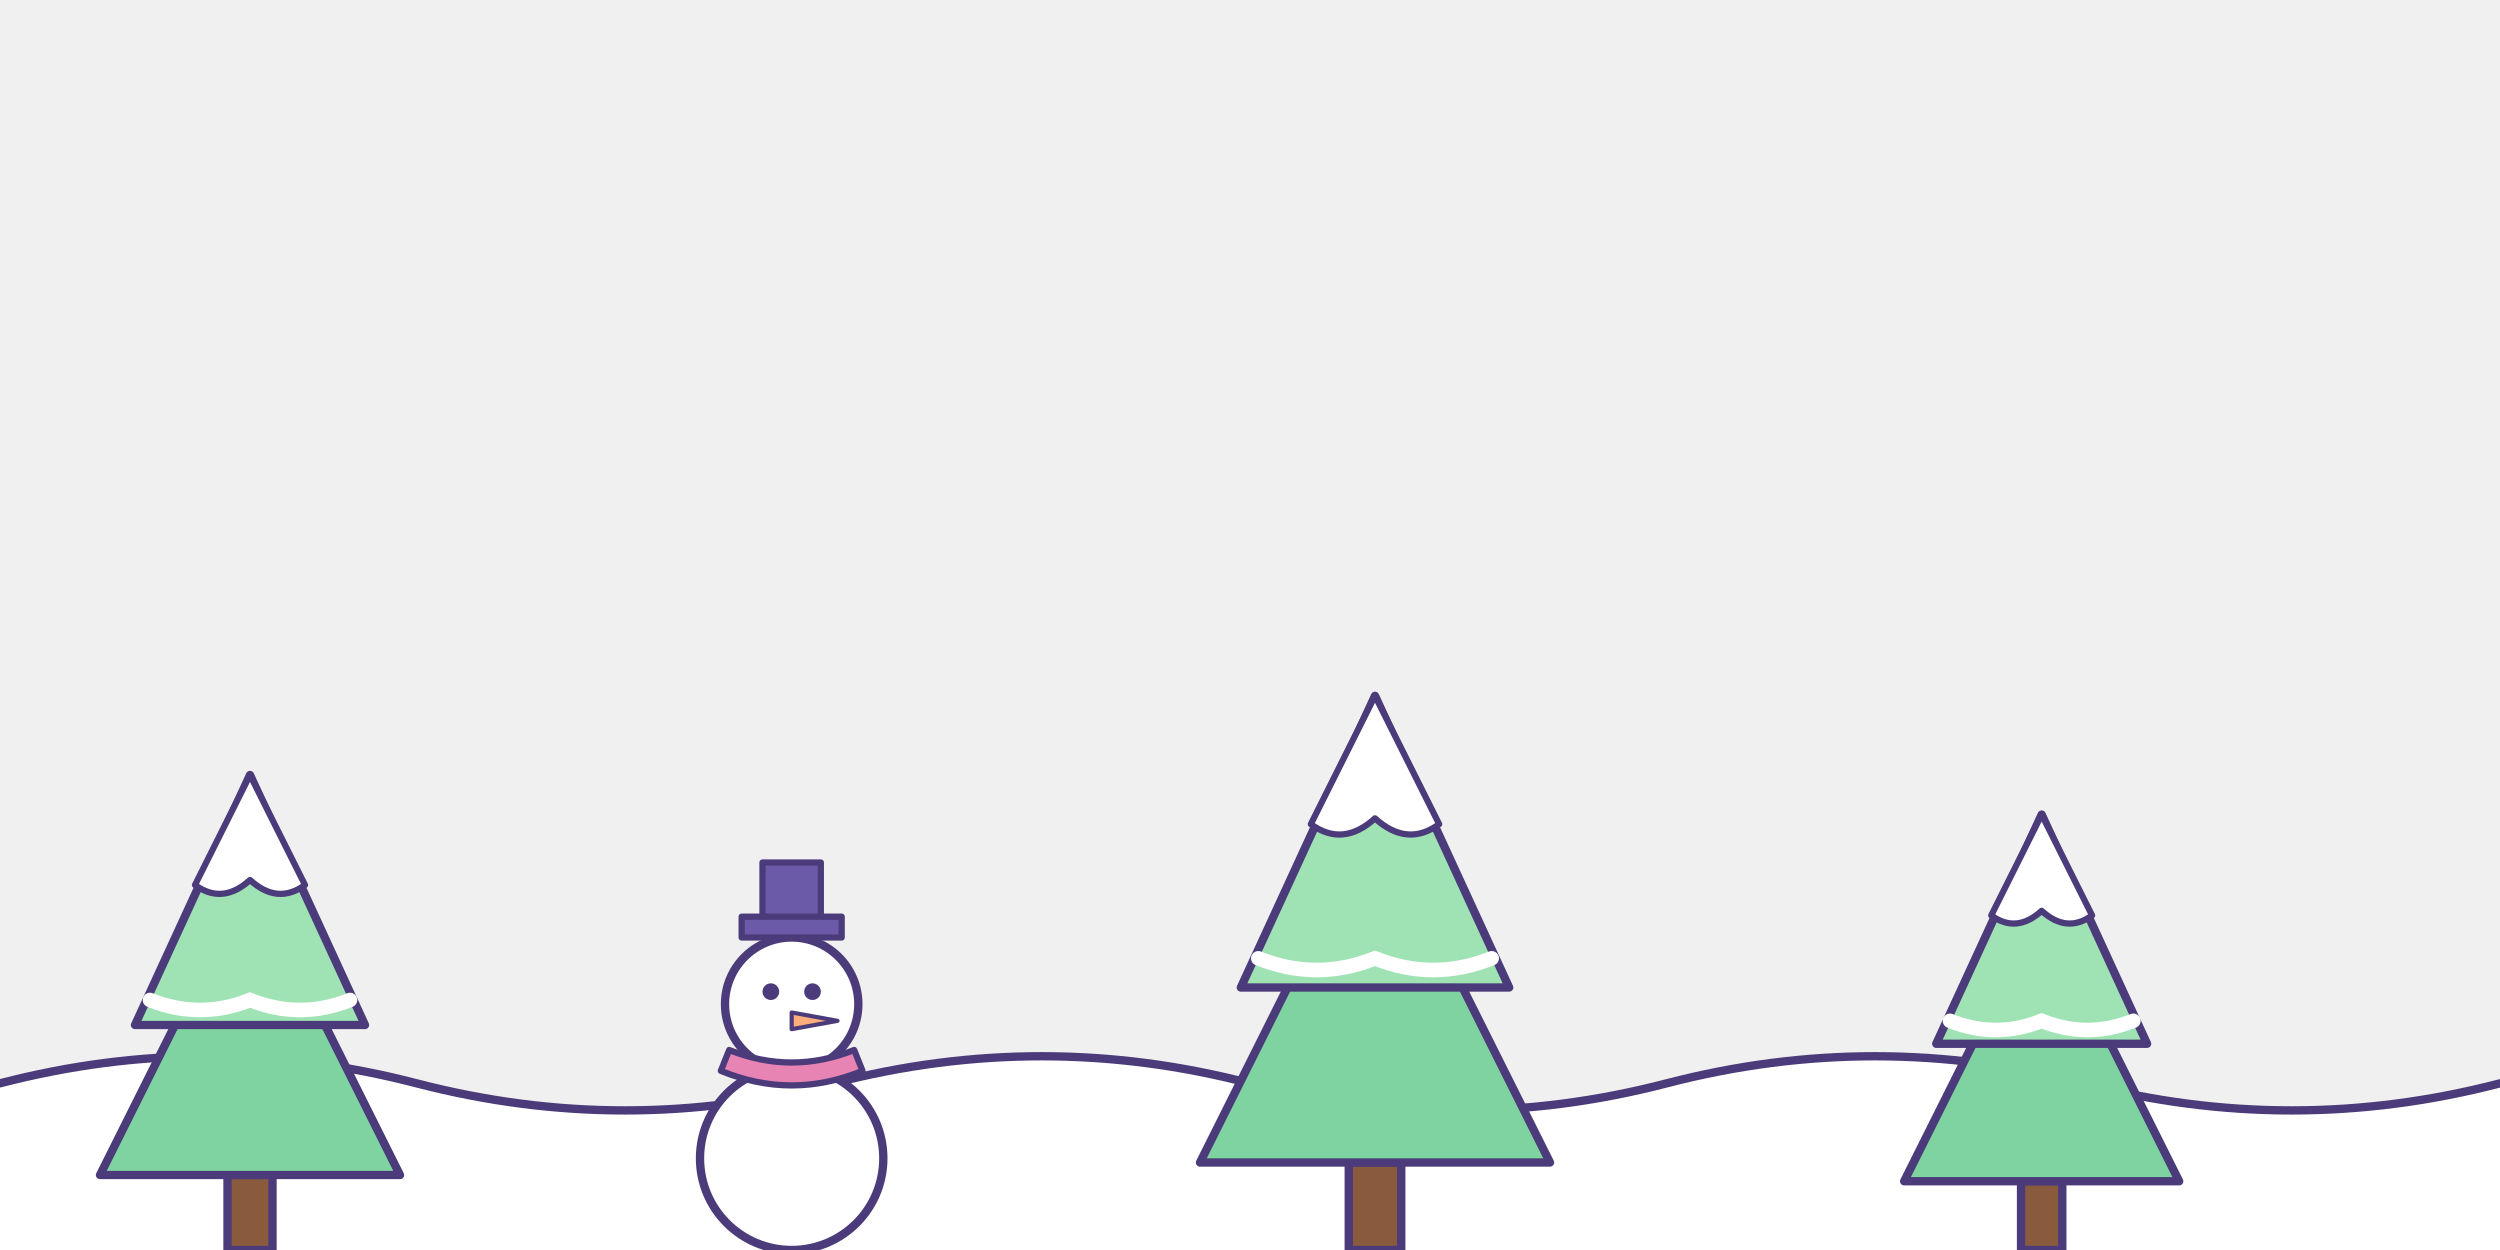
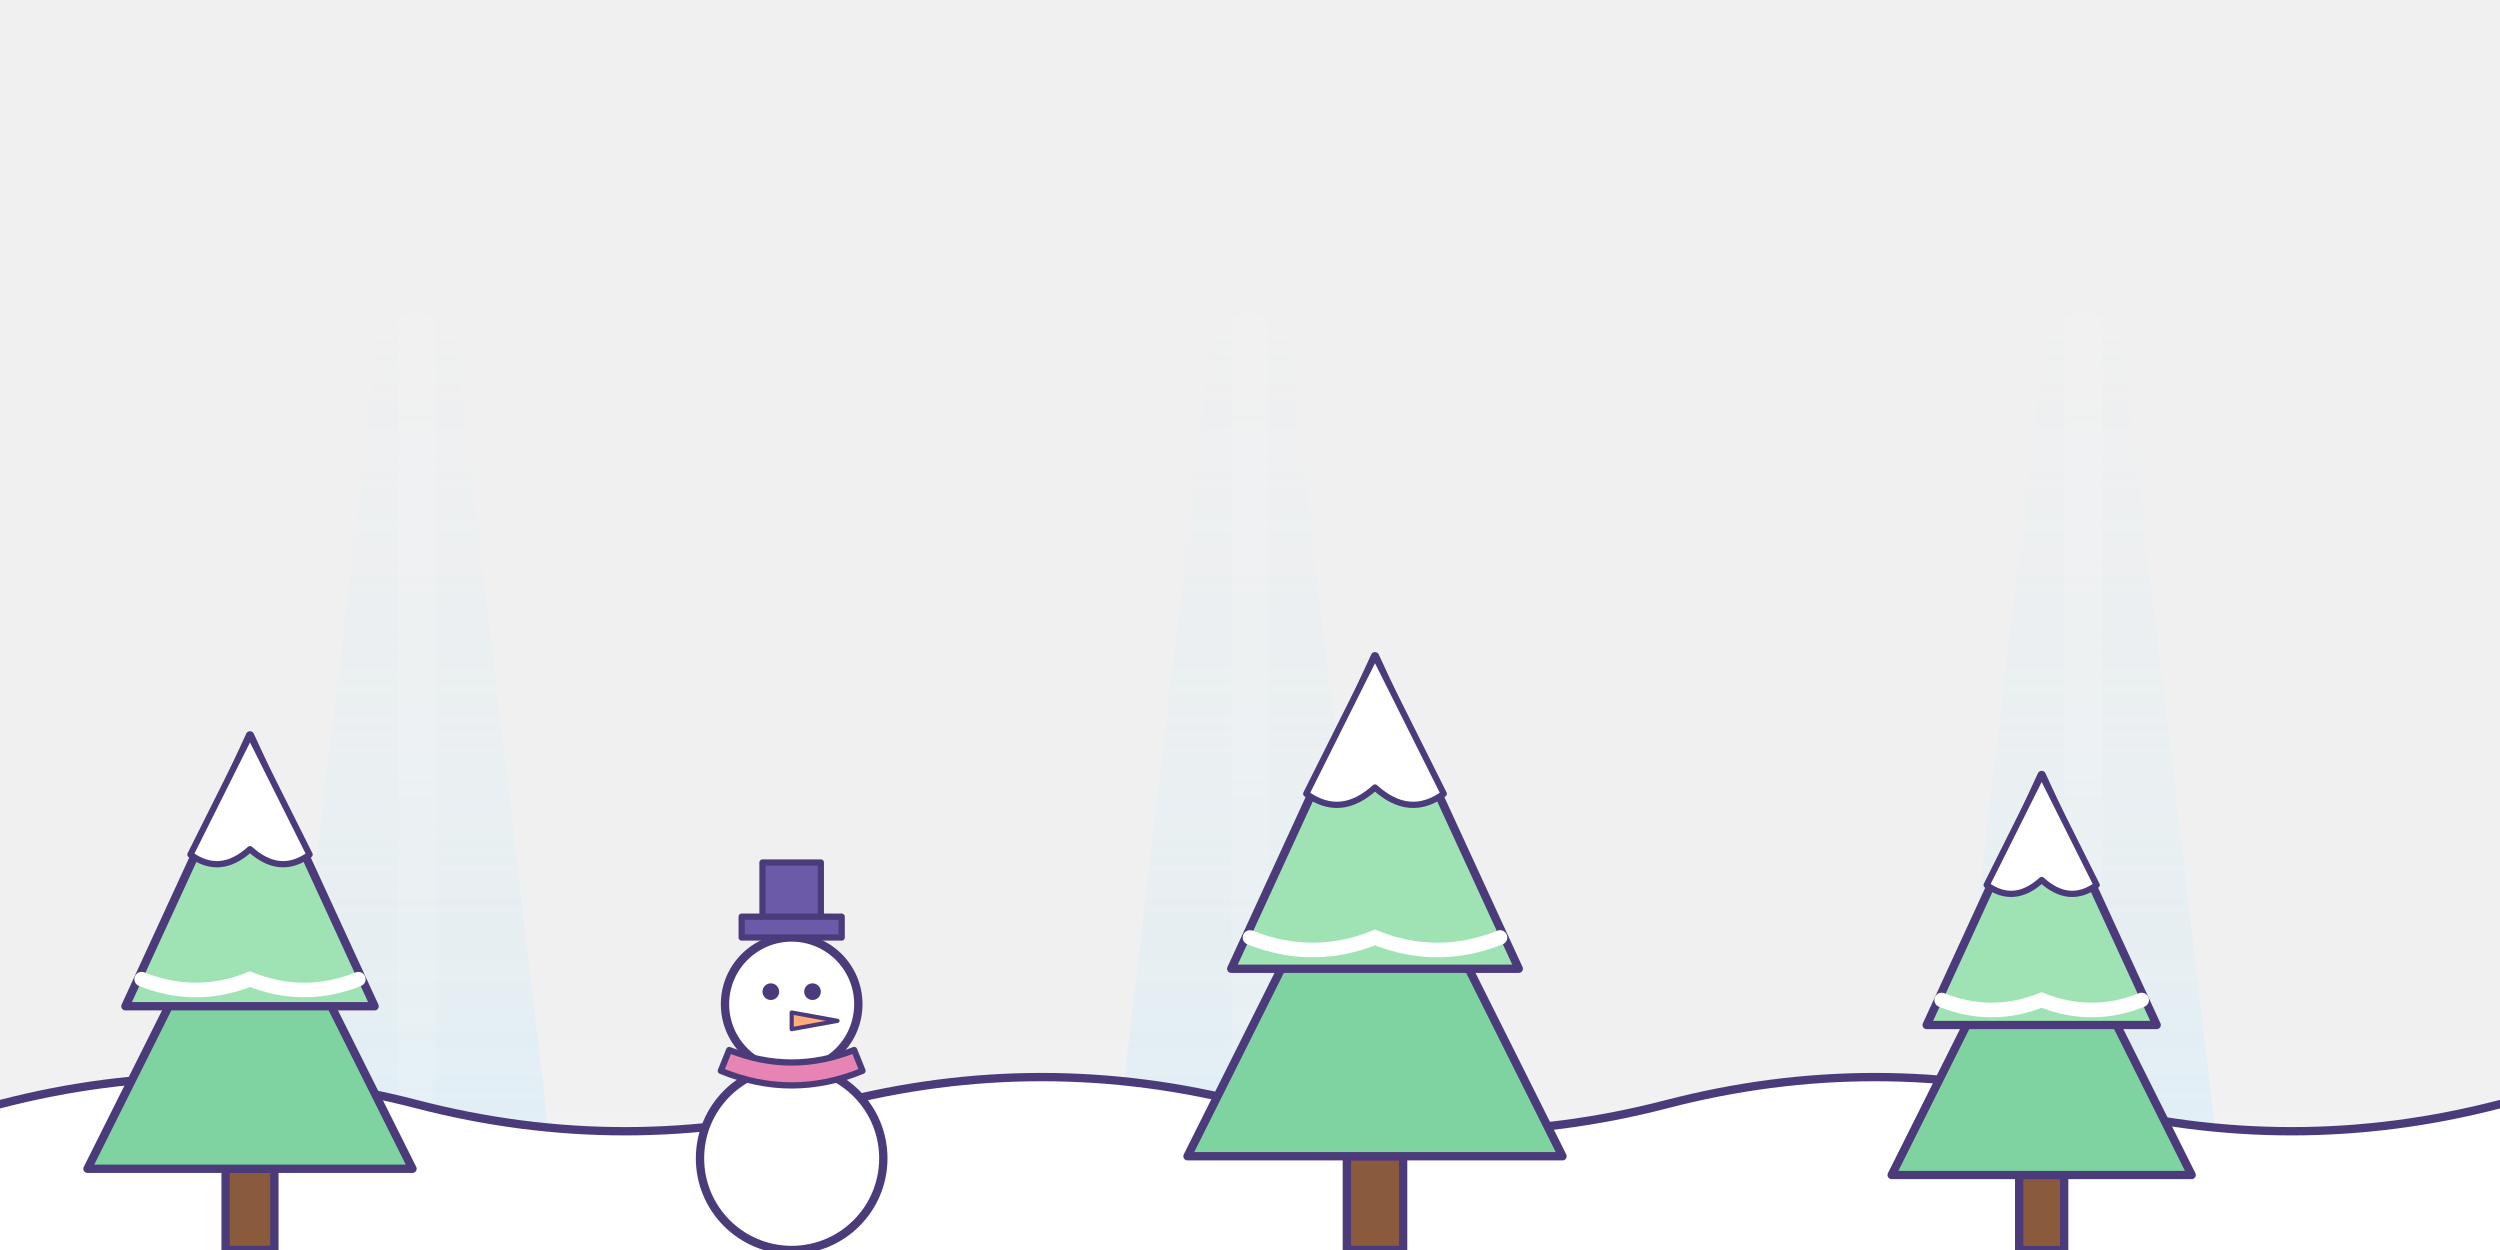
<svg xmlns="http://www.w3.org/2000/svg" viewBox="0 0 1200 600" width="1200" height="600">
-   <path d="M0 520 Q100.0 494 200.0 520 T400 520 Q500.0 494 600.0 520 T800 520 Q900.0 494 1000.0 520 T1200 520 V600 H0 Z" fill="#FFFFFF" />
-   <path d="M0 520 Q100.0 494 200.0 520 T400 520 Q500.0 494 600.0 520 T800 520 Q900.0 494 1000.0 520 T1200 520" fill="none" stroke="#4B3B7A" stroke-width="4" stroke-linecap="round" />
-   <g transform="translate(120.0 600.0) scale(1.2)">
-     <rect x="-9" y="-30" width="18" height="30" fill="#8A5A3C" stroke="#4B3B7A" stroke-width="3.33" stroke-linejoin="round" stroke-linecap="round" />
-     <path d="M-60 -30 L0 -150 L60 -30 Z" fill="#7FD3A0" stroke="#4B3B7A" stroke-width="3.33" stroke-linejoin="round" stroke-linecap="round" />
-     <path d="M-46 -90 L0 -190 L46 -90 Z" fill="#9FE3B4" stroke="#4B3B7A" stroke-width="3.33" stroke-linejoin="round" stroke-linecap="round" />
-     <path d="M-22 -146 L0 -190 L22 -146 Q11 -138 0 -148 Q-11 -138 -22 -146 Z" fill="#FFFFFF" stroke="#4B3B7A" stroke-width="2.5" stroke-linejoin="round" stroke-linecap="round" />
-     <path d="M-40 -100 Q-20 -92 0 -100 Q20 -92 40 -100" fill="none" stroke="#FFFFFF" stroke-width="5.83" stroke-linecap="round" />
+   <defs>
+     <linearGradient id="sky" x1="0" y1="0" x2="0" y2="1">
+       <stop offset="0" stop-color="#3E5C9A" stop-opacity="1" />
+       <stop offset="1" stop-color="#CFE6FF" stop-opacity="1" />
+     </linearGradient>
+     <radialGradient id="bloom" cx="0.5" cy="0.5" r="0.5">
+       <stop offset="0" stop-color="#FFFFFF" stop-opacity="0.55" />
+       <stop offset="1" stop-color="#FFFFFF" stop-opacity="0" />
+     </radialGradient>
+     <radialGradient id="acc" cx="0.5" cy="0.5" r="0.5">
+       <stop offset="0" stop-color="#B9E8FF" stop-opacity="0.55" />
+       <stop offset="1" stop-color="#B9E8FF" stop-opacity="0" />
+     </radialGradient>
+     <radialGradient id="acc2" cx="0.5" cy="0.5" r="0.5">
+       <stop offset="0" stop-color="#C9FFD8" stop-opacity="0.45" />
+       <stop offset="1" stop-color="#C9FFD8" stop-opacity="0" />
+     </radialGradient>
+     <linearGradient id="uplight" x1="0" y1="0" x2="0" y2="1">
+       <stop offset="0" stop-color="#B9E8FF" stop-opacity="0" />
+       <stop offset="0.7" stop-color="#B9E8FF" stop-opacity="0.18" />
+       <stop offset="1" stop-color="#B9E8FF" stop-opacity="0.45" />
+     </linearGradient>
+     <linearGradient id="haze" x1="0" y1="0" x2="0" y2="1">
+       <stop offset="0" stop-color="#FFFFFF" stop-opacity="0" />
+       <stop offset="1" stop-color="#FFFFFF" stop-opacity="0.22" />
+     </linearGradient>
+   </defs>
+   <rect x="0" y="480" width="1200" height="120" fill="url(#haze)" />
+   <path d="M130 600 L184 140 H216 L270 600 Z" fill="url(#uplight)" opacity="0.9" />
+   <rect x="191" y="150" width="18" height="450" rx="6" fill="#FFFFFF" opacity="0.10" />
+   <ellipse cx="200" cy="594" rx="26" ry="7" fill="#B9E8FF" opacity="0.85" />
+   <path d="M530 600 L584 140 H616 L670 600 Z" fill="url(#uplight)" opacity="0.9" />
+   <rect x="591" y="150" width="18" height="450" rx="6" fill="#FFFFFF" opacity="0.10" />
+   <ellipse cx="600" cy="594" rx="26" ry="7" fill="#B9E8FF" opacity="0.85" />
+   <path d="M930 600 L984 140 H1016 L1070 600 Z" fill="url(#uplight)" opacity="0.9" />
+   <rect x="991" y="150" width="18" height="450" rx="6" fill="#FFFFFF" opacity="0.10" />
+   <ellipse cx="1000" cy="594" rx="26" ry="7" fill="#B9E8FF" opacity="0.85" />
+   <path d="M0 530 Q100.0 504 200.0 530 T400 530 Q500.0 504 600.0 530 T800 530 Q900.0 504 1000.0 530 T1200 530 V600 H0 Z" fill="#FFFFFF" />
+   <path d="M0 530 Q100.0 504 200.0 530 T400 530 Q500.0 504 600.0 530 T800 530 Q900.0 504 1000.0 530 T1200 530" fill="none" stroke="#4B3B7A" stroke-width="4" stroke-linecap="round" />
+   <g transform="translate(120.0 600.0) scale(1.3)">
+     <rect x="-9" y="-30" width="18" height="30" fill="#8A5A3C" stroke="#4B3B7A" stroke-width="3.08" stroke-linejoin="round" stroke-linecap="round" />
+     <path d="M-60 -30 L0 -150 L60 -30 Z" fill="#7FD3A0" stroke="#4B3B7A" stroke-width="3.08" stroke-linejoin="round" stroke-linecap="round" />
+     <path d="M-46 -90 L0 -190 L46 -90 Z" fill="#9FE3B4" stroke="#4B3B7A" stroke-width="3.08" stroke-linejoin="round" stroke-linecap="round" />
+     <path d="M-22 -146 L0 -190 L22 -146 Q11 -138 0 -148 Q-11 -138 -22 -146 Z" fill="#FFFFFF" stroke="#4B3B7A" stroke-width="2.31" stroke-linejoin="round" stroke-linecap="round" />
+     <path d="M-40 -100 Q-20 -92 0 -100 Q20 -92 40 -100" fill="none" stroke="#FFFFFF" stroke-width="5.38" stroke-linecap="round" />
  </g>
  <g transform="translate(380.0 600.0) scale(1.0)">
    <circle cx="0" cy="-44" r="44" fill="#FFFFFF" stroke="#4B3B7A" stroke-width="4.0" stroke-linejoin="round" stroke-linecap="round" />
    <circle cx="0" cy="-118" r="32" fill="#FFFFFF" stroke="#4B3B7A" stroke-width="4.0" stroke-linejoin="round" stroke-linecap="round" />
    <path d="M-30 -96 Q0 -84 30 -96 L34 -86 Q0 -72 -34 -86 Z" fill="#E784B3" stroke="#4B3B7A" stroke-width="3.0" stroke-linejoin="round" stroke-linecap="round" />
    <circle cx="-10" cy="-124" r="4" fill="#4B3B7A" />
    <circle cx="10" cy="-124" r="4" fill="#4B3B7A" />
    <path d="M0 -114 L22 -110 L0 -106 Z" fill="#FFAD7A" stroke="#4B3B7A" stroke-width="2.0" stroke-linejoin="round" stroke-linecap="round" />
    <path d="M-24 -150 H24 V-160 H-24 Z M-14 -160 V-186 H14 V-160" fill="#6B5AA8" stroke="#4B3B7A" stroke-width="3.0" stroke-linejoin="round" stroke-linecap="round" />
  </g>
-   <g transform="translate(660.0 600.0) scale(1.4)">
-     <rect x="-9" y="-30" width="18" height="30" fill="#8A5A3C" stroke="#4B3B7A" stroke-width="2.86" stroke-linejoin="round" stroke-linecap="round" />
-     <path d="M-60 -30 L0 -150 L60 -30 Z" fill="#7FD3A0" stroke="#4B3B7A" stroke-width="2.86" stroke-linejoin="round" stroke-linecap="round" />
-     <path d="M-46 -90 L0 -190 L46 -90 Z" fill="#9FE3B4" stroke="#4B3B7A" stroke-width="2.86" stroke-linejoin="round" stroke-linecap="round" />
-     <path d="M-22 -146 L0 -190 L22 -146 Q11 -138 0 -148 Q-11 -138 -22 -146 Z" fill="#FFFFFF" stroke="#4B3B7A" stroke-width="2.14" stroke-linejoin="round" stroke-linecap="round" />
-     <path d="M-40 -100 Q-20 -92 0 -100 Q20 -92 40 -100" fill="none" stroke="#FFFFFF" stroke-width="5.0" stroke-linecap="round" />
+   <g transform="translate(660.0 600.0) scale(1.5)">
+     <rect x="-9" y="-30" width="18" height="30" fill="#8A5A3C" stroke="#4B3B7A" stroke-width="2.67" stroke-linejoin="round" stroke-linecap="round" />
+     <path d="M-60 -30 L0 -150 L60 -30 Z" fill="#7FD3A0" stroke="#4B3B7A" stroke-width="2.67" stroke-linejoin="round" stroke-linecap="round" />
+     <path d="M-46 -90 L0 -190 L46 -90 Z" fill="#9FE3B4" stroke="#4B3B7A" stroke-width="2.67" stroke-linejoin="round" stroke-linecap="round" />
+     <path d="M-22 -146 L0 -190 L22 -146 Q11 -138 0 -148 Q-11 -138 -22 -146 Z" fill="#FFFFFF" stroke="#4B3B7A" stroke-width="2.0" stroke-linejoin="round" stroke-linecap="round" />
+     <path d="M-40 -100 Q-20 -92 0 -100 Q20 -92 40 -100" fill="none" stroke="#FFFFFF" stroke-width="4.67" stroke-linecap="round" />
  </g>
-   <g transform="translate(980.0 600.0) scale(1.1)">
-     <rect x="-9" y="-30" width="18" height="30" fill="#8A5A3C" stroke="#4B3B7A" stroke-width="3.64" stroke-linejoin="round" stroke-linecap="round" />
-     <path d="M-60 -30 L0 -150 L60 -30 Z" fill="#7FD3A0" stroke="#4B3B7A" stroke-width="3.64" stroke-linejoin="round" stroke-linecap="round" />
-     <path d="M-46 -90 L0 -190 L46 -90 Z" fill="#9FE3B4" stroke="#4B3B7A" stroke-width="3.64" stroke-linejoin="round" stroke-linecap="round" />
-     <path d="M-22 -146 L0 -190 L22 -146 Q11 -138 0 -148 Q-11 -138 -22 -146 Z" fill="#FFFFFF" stroke="#4B3B7A" stroke-width="2.73" stroke-linejoin="round" stroke-linecap="round" />
-     <path d="M-40 -100 Q-20 -92 0 -100 Q20 -92 40 -100" fill="none" stroke="#FFFFFF" stroke-width="6.36" stroke-linecap="round" />
+   <g transform="translate(980.0 600.0) scale(1.2)">
+     <rect x="-9" y="-30" width="18" height="30" fill="#8A5A3C" stroke="#4B3B7A" stroke-width="3.33" stroke-linejoin="round" stroke-linecap="round" />
+     <path d="M-60 -30 L0 -150 L60 -30 Z" fill="#7FD3A0" stroke="#4B3B7A" stroke-width="3.33" stroke-linejoin="round" stroke-linecap="round" />
+     <path d="M-46 -90 L0 -190 L46 -90 Z" fill="#9FE3B4" stroke="#4B3B7A" stroke-width="3.33" stroke-linejoin="round" stroke-linecap="round" />
+     <path d="M-22 -146 L0 -190 L22 -146 Q11 -138 0 -148 Q-11 -138 -22 -146 Z" fill="#FFFFFF" stroke="#4B3B7A" stroke-width="2.5" stroke-linejoin="round" stroke-linecap="round" />
+     <path d="M-40 -100 Q-20 -92 0 -100 Q20 -92 40 -100" fill="none" stroke="#FFFFFF" stroke-width="5.83" stroke-linecap="round" />
  </g>
</svg>
